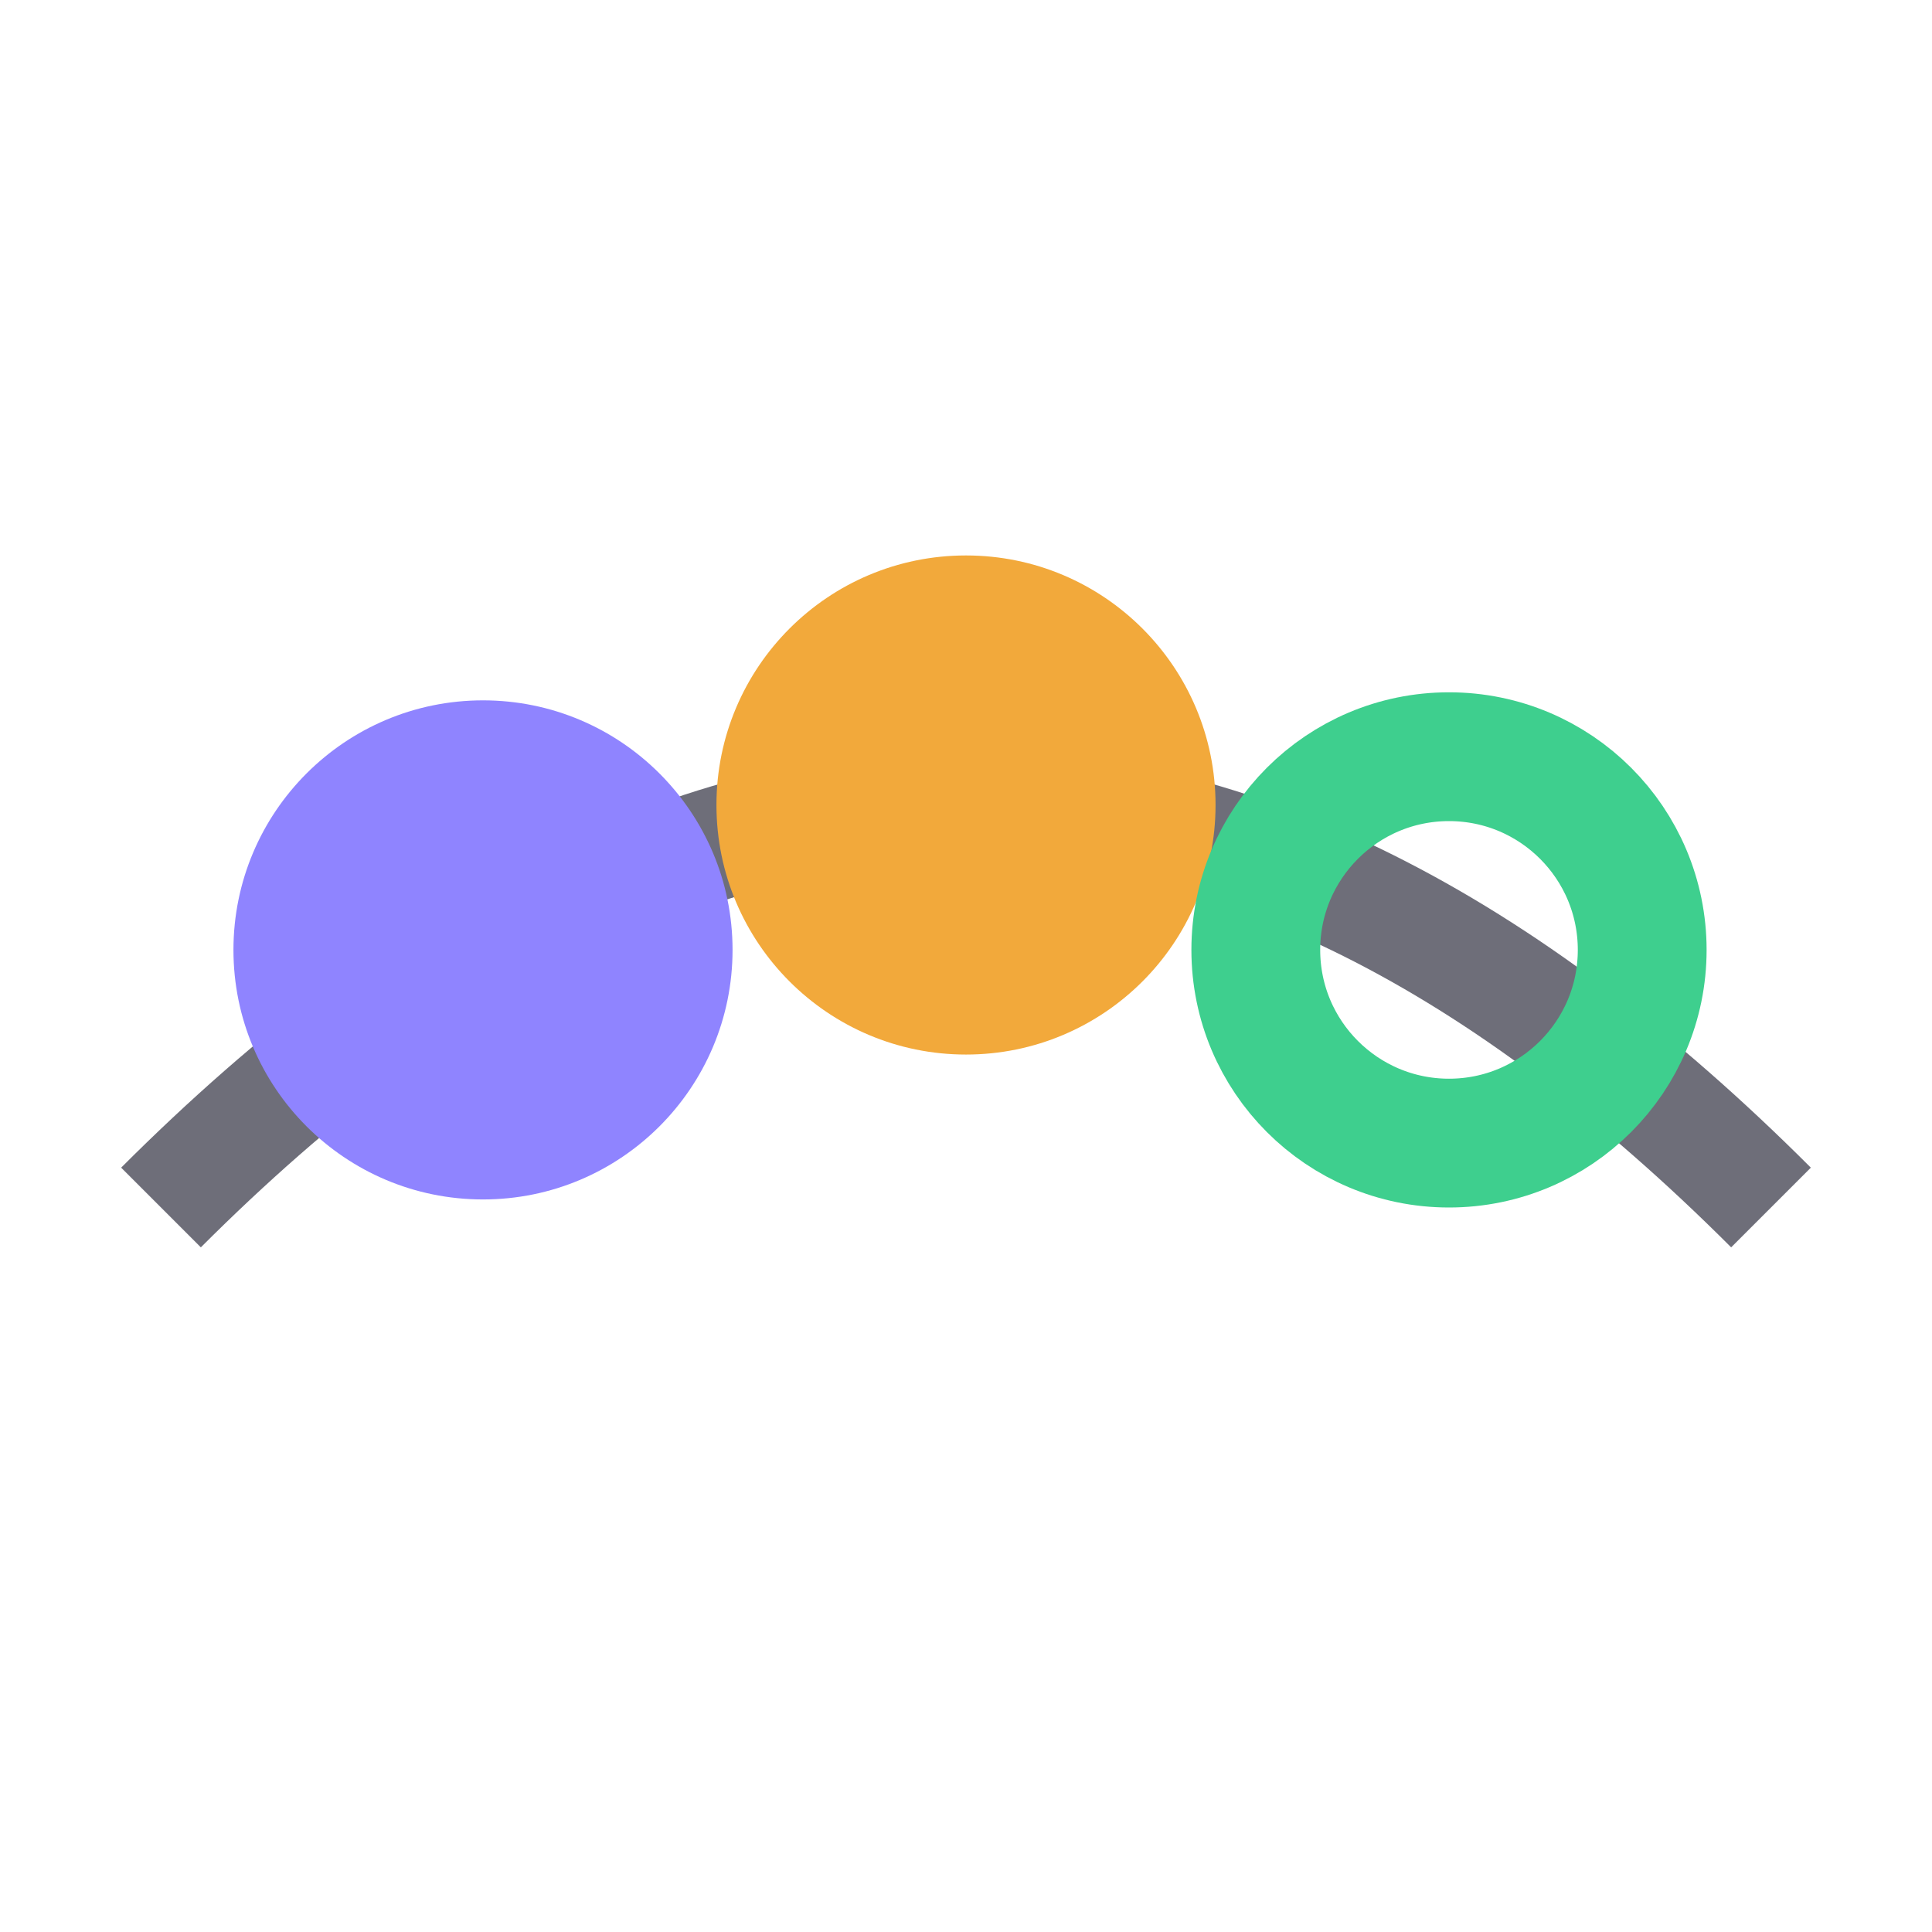
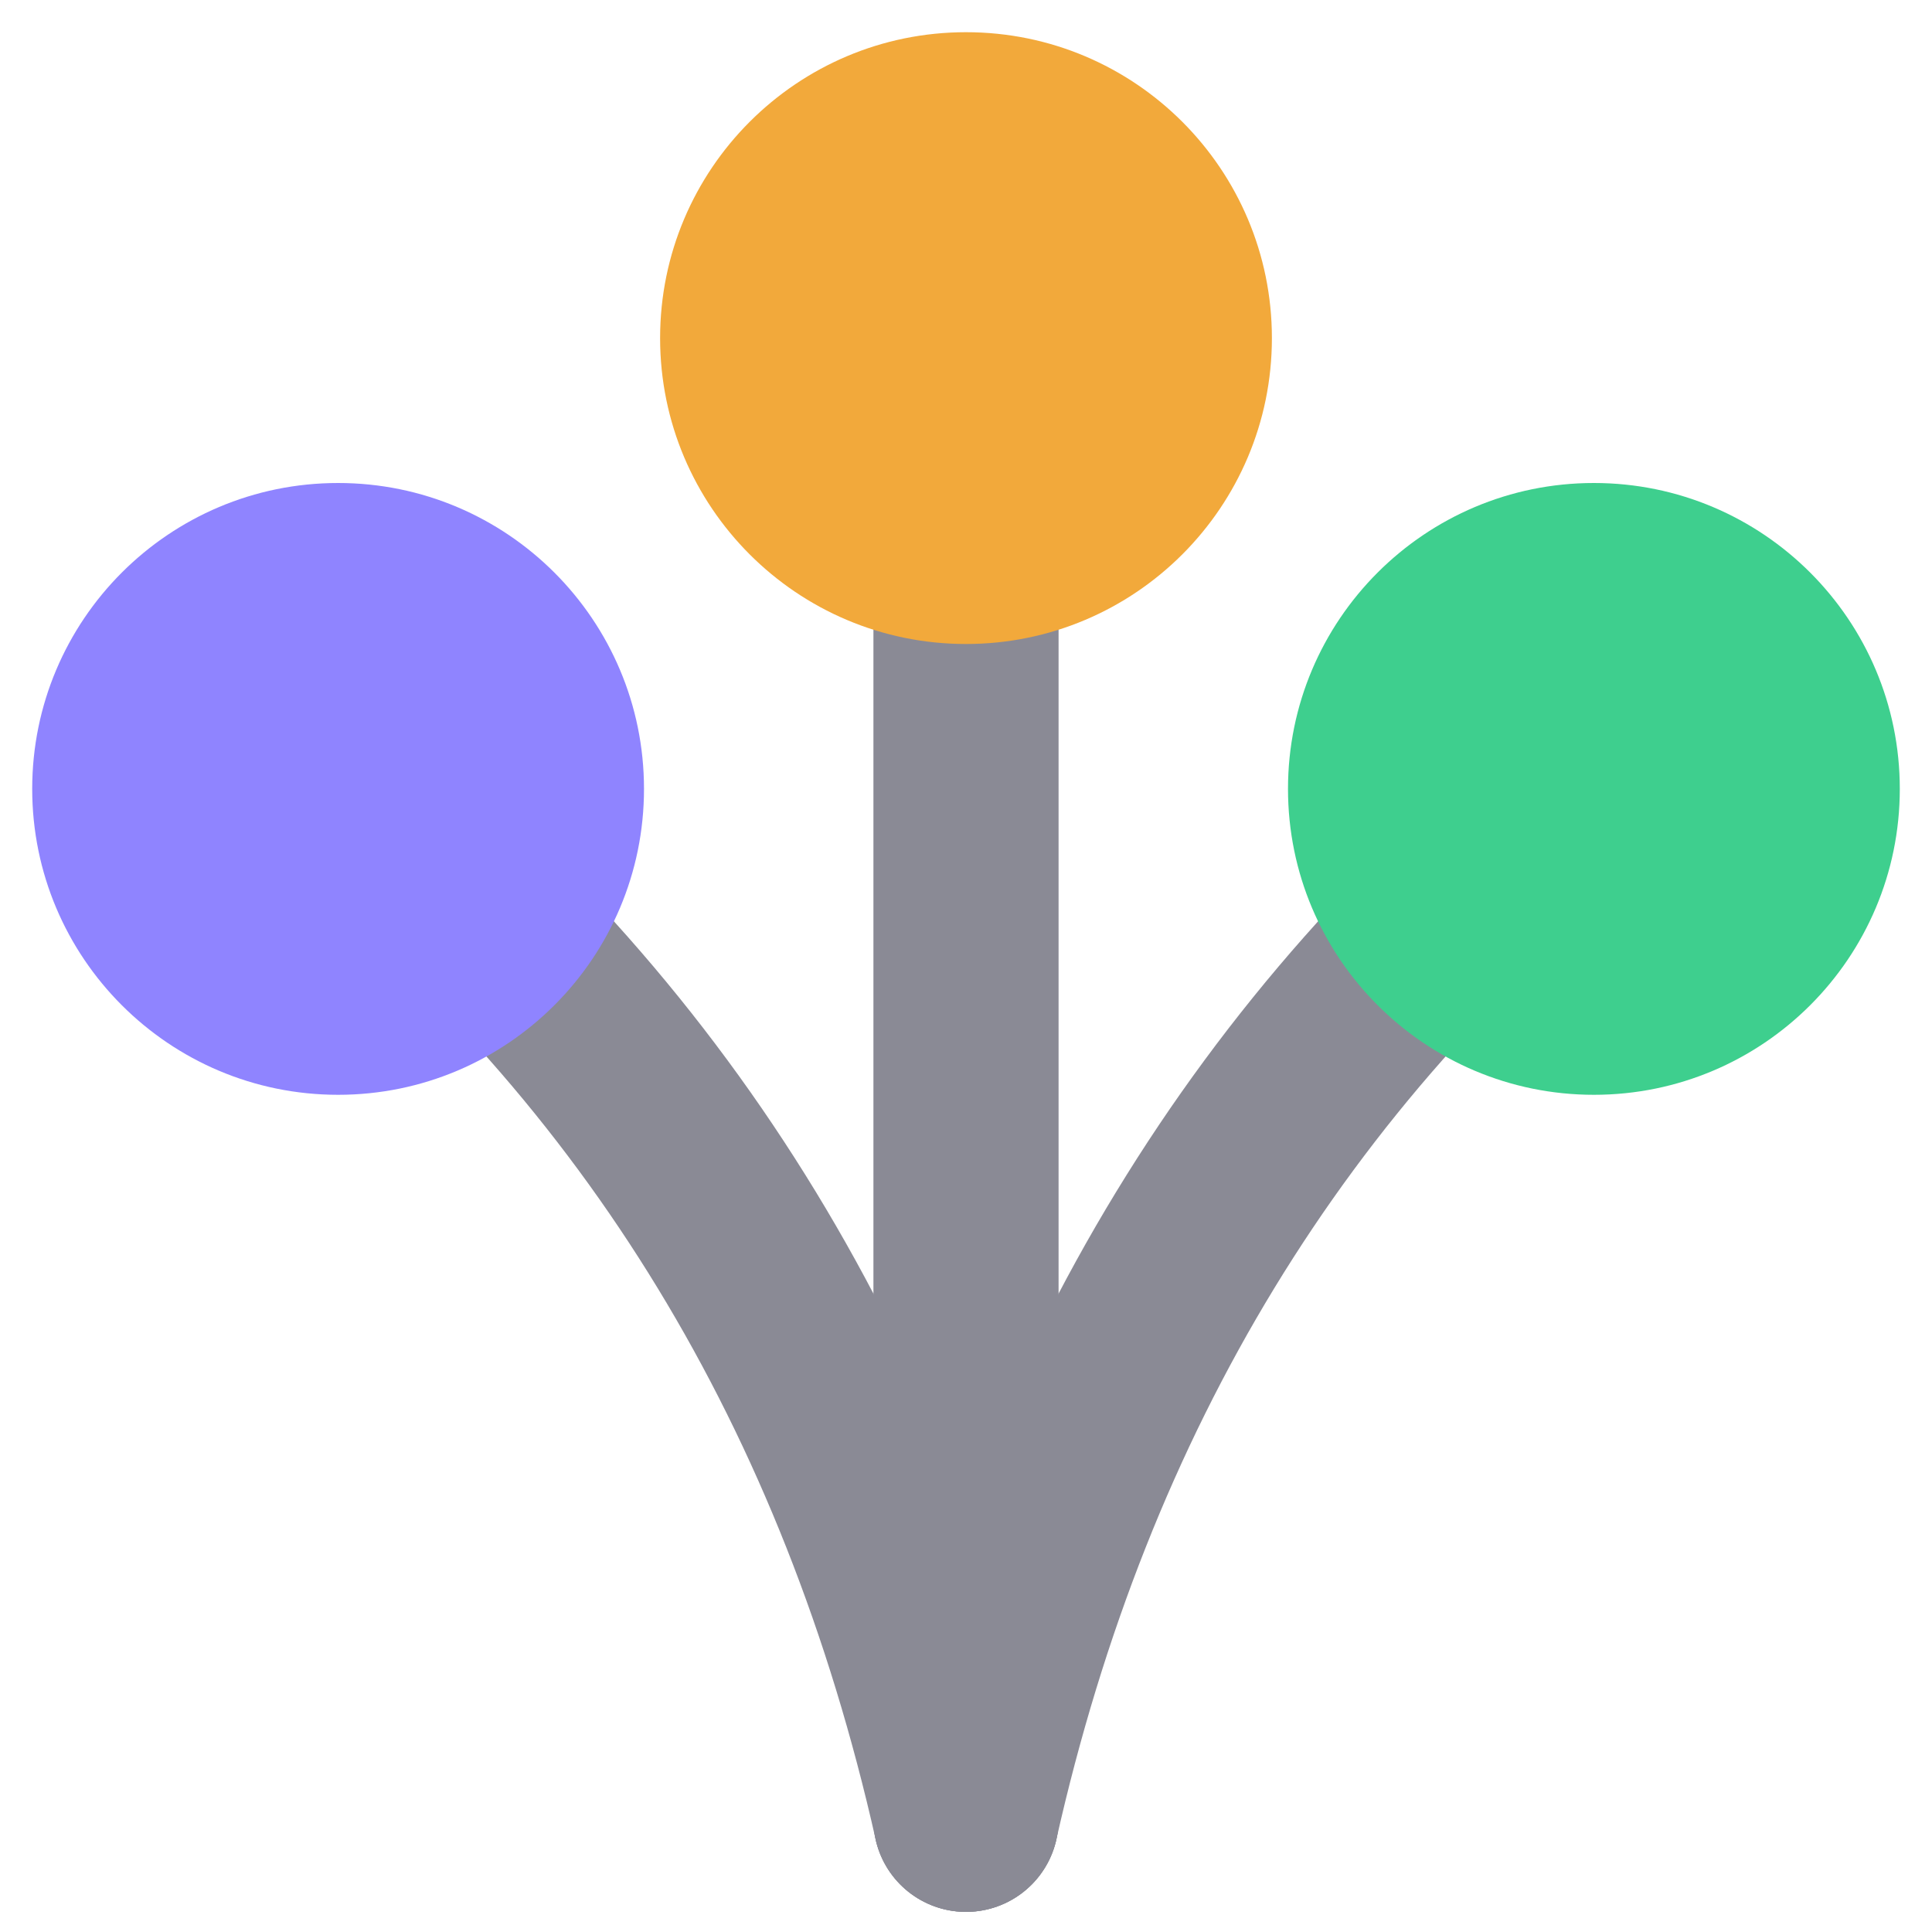
<svg xmlns="http://www.w3.org/2000/svg" width="32" height="32" viewBox="0 0 24 24">
-   <path d="M2 15Q12 5 22 15" fill="none" stroke="#6e6e79" stroke-width="1.4" />
-   <circle cx="6" cy="11.8" r="3.1" fill="#8f84ff" />
-   <circle cx="12" cy="10" r="3.1" fill="#f2a93b" />
-   <circle cx="18" cy="11.8" r="2.4" fill="none" stroke="#3ecf8e" stroke-width="1.6" />
+   <style>.a{fill:#8f84ff}.b{fill:#f2a93b}.c{fill:#3ecf8e}@media (prefers-color-scheme:light){.a{fill:#5b54e8}.b{fill:#d4860b}.c{fill:#139a63}}</style>
+   <g fill="none" stroke="#8a8a95" stroke-width="2.3" stroke-linecap="round">
+     <path d="M12 22.6Q10.2 14.6 4.2 9.8" />
+     <path d="M12 22.6V4.2" />
+     <path d="M12 22.6Q13.8 14.6 19.8 9.8" />
+   </g>
+   <circle class="a" cx="4.2" cy="9.8" r="3.8" />
+   <circle class="b" cx="12" cy="4.2" r="3.8" />
+   <circle class="c" cx="19.8" cy="9.8" r="3.8" />
</svg>
